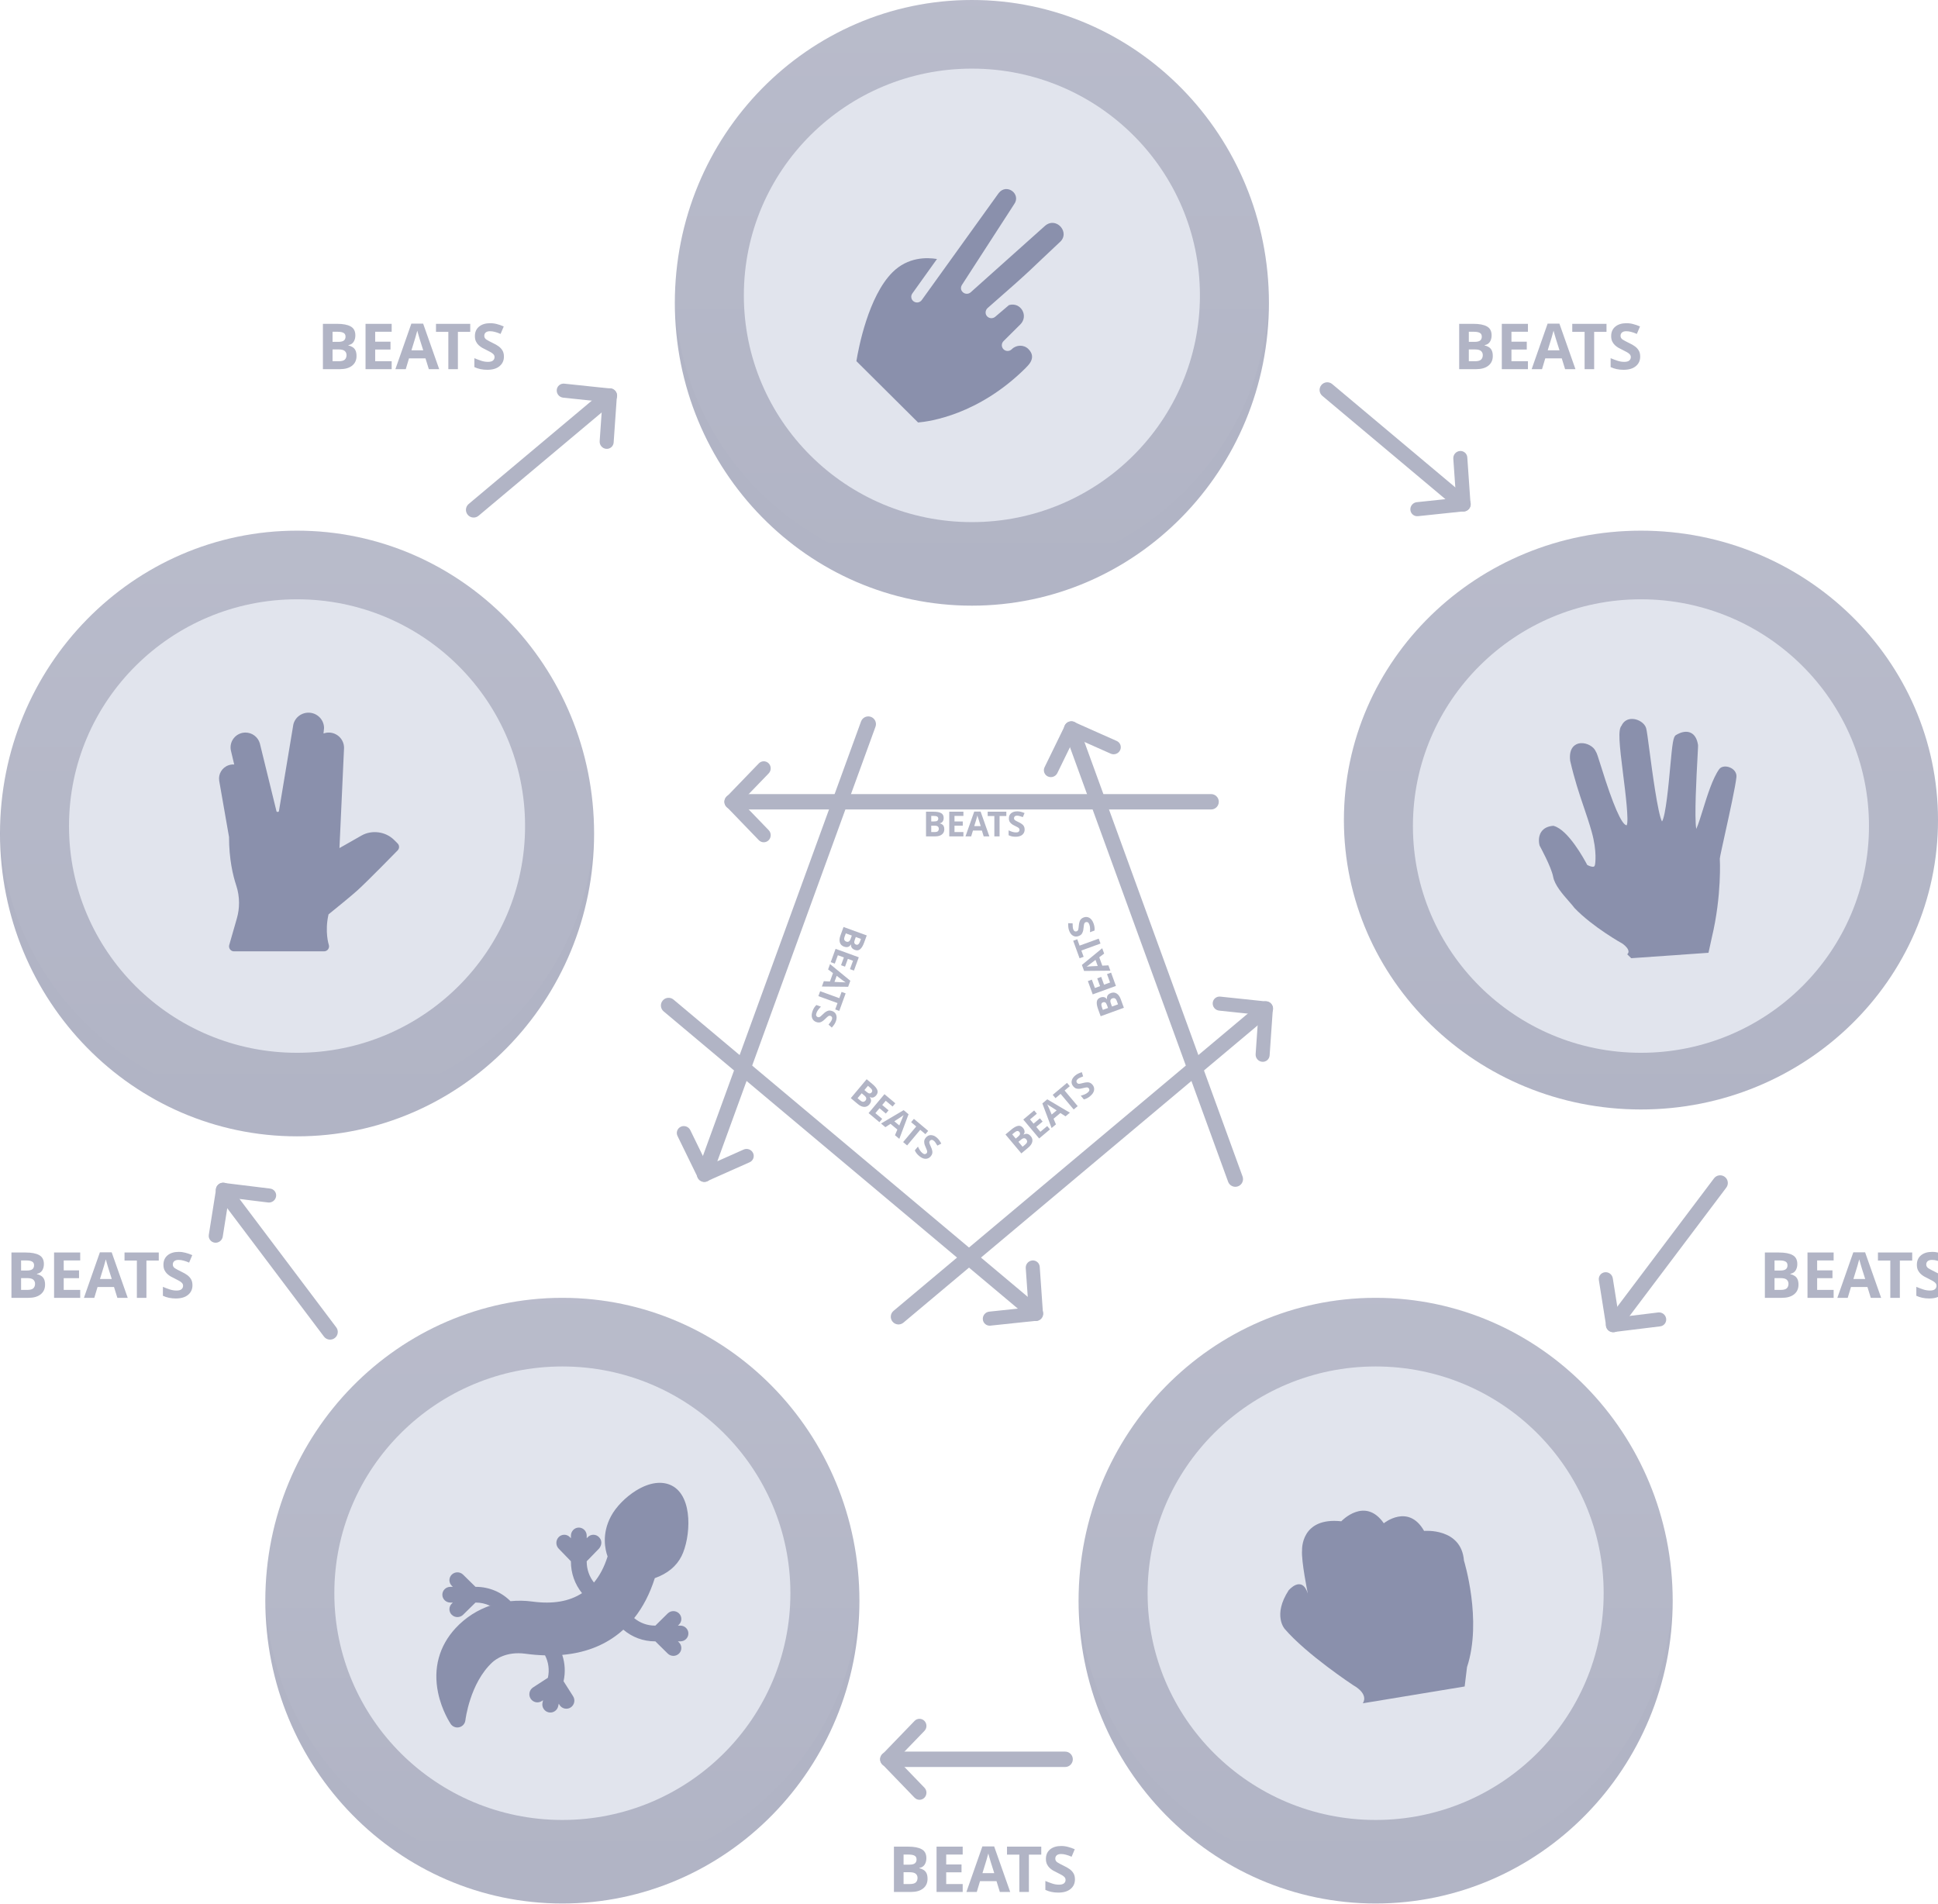
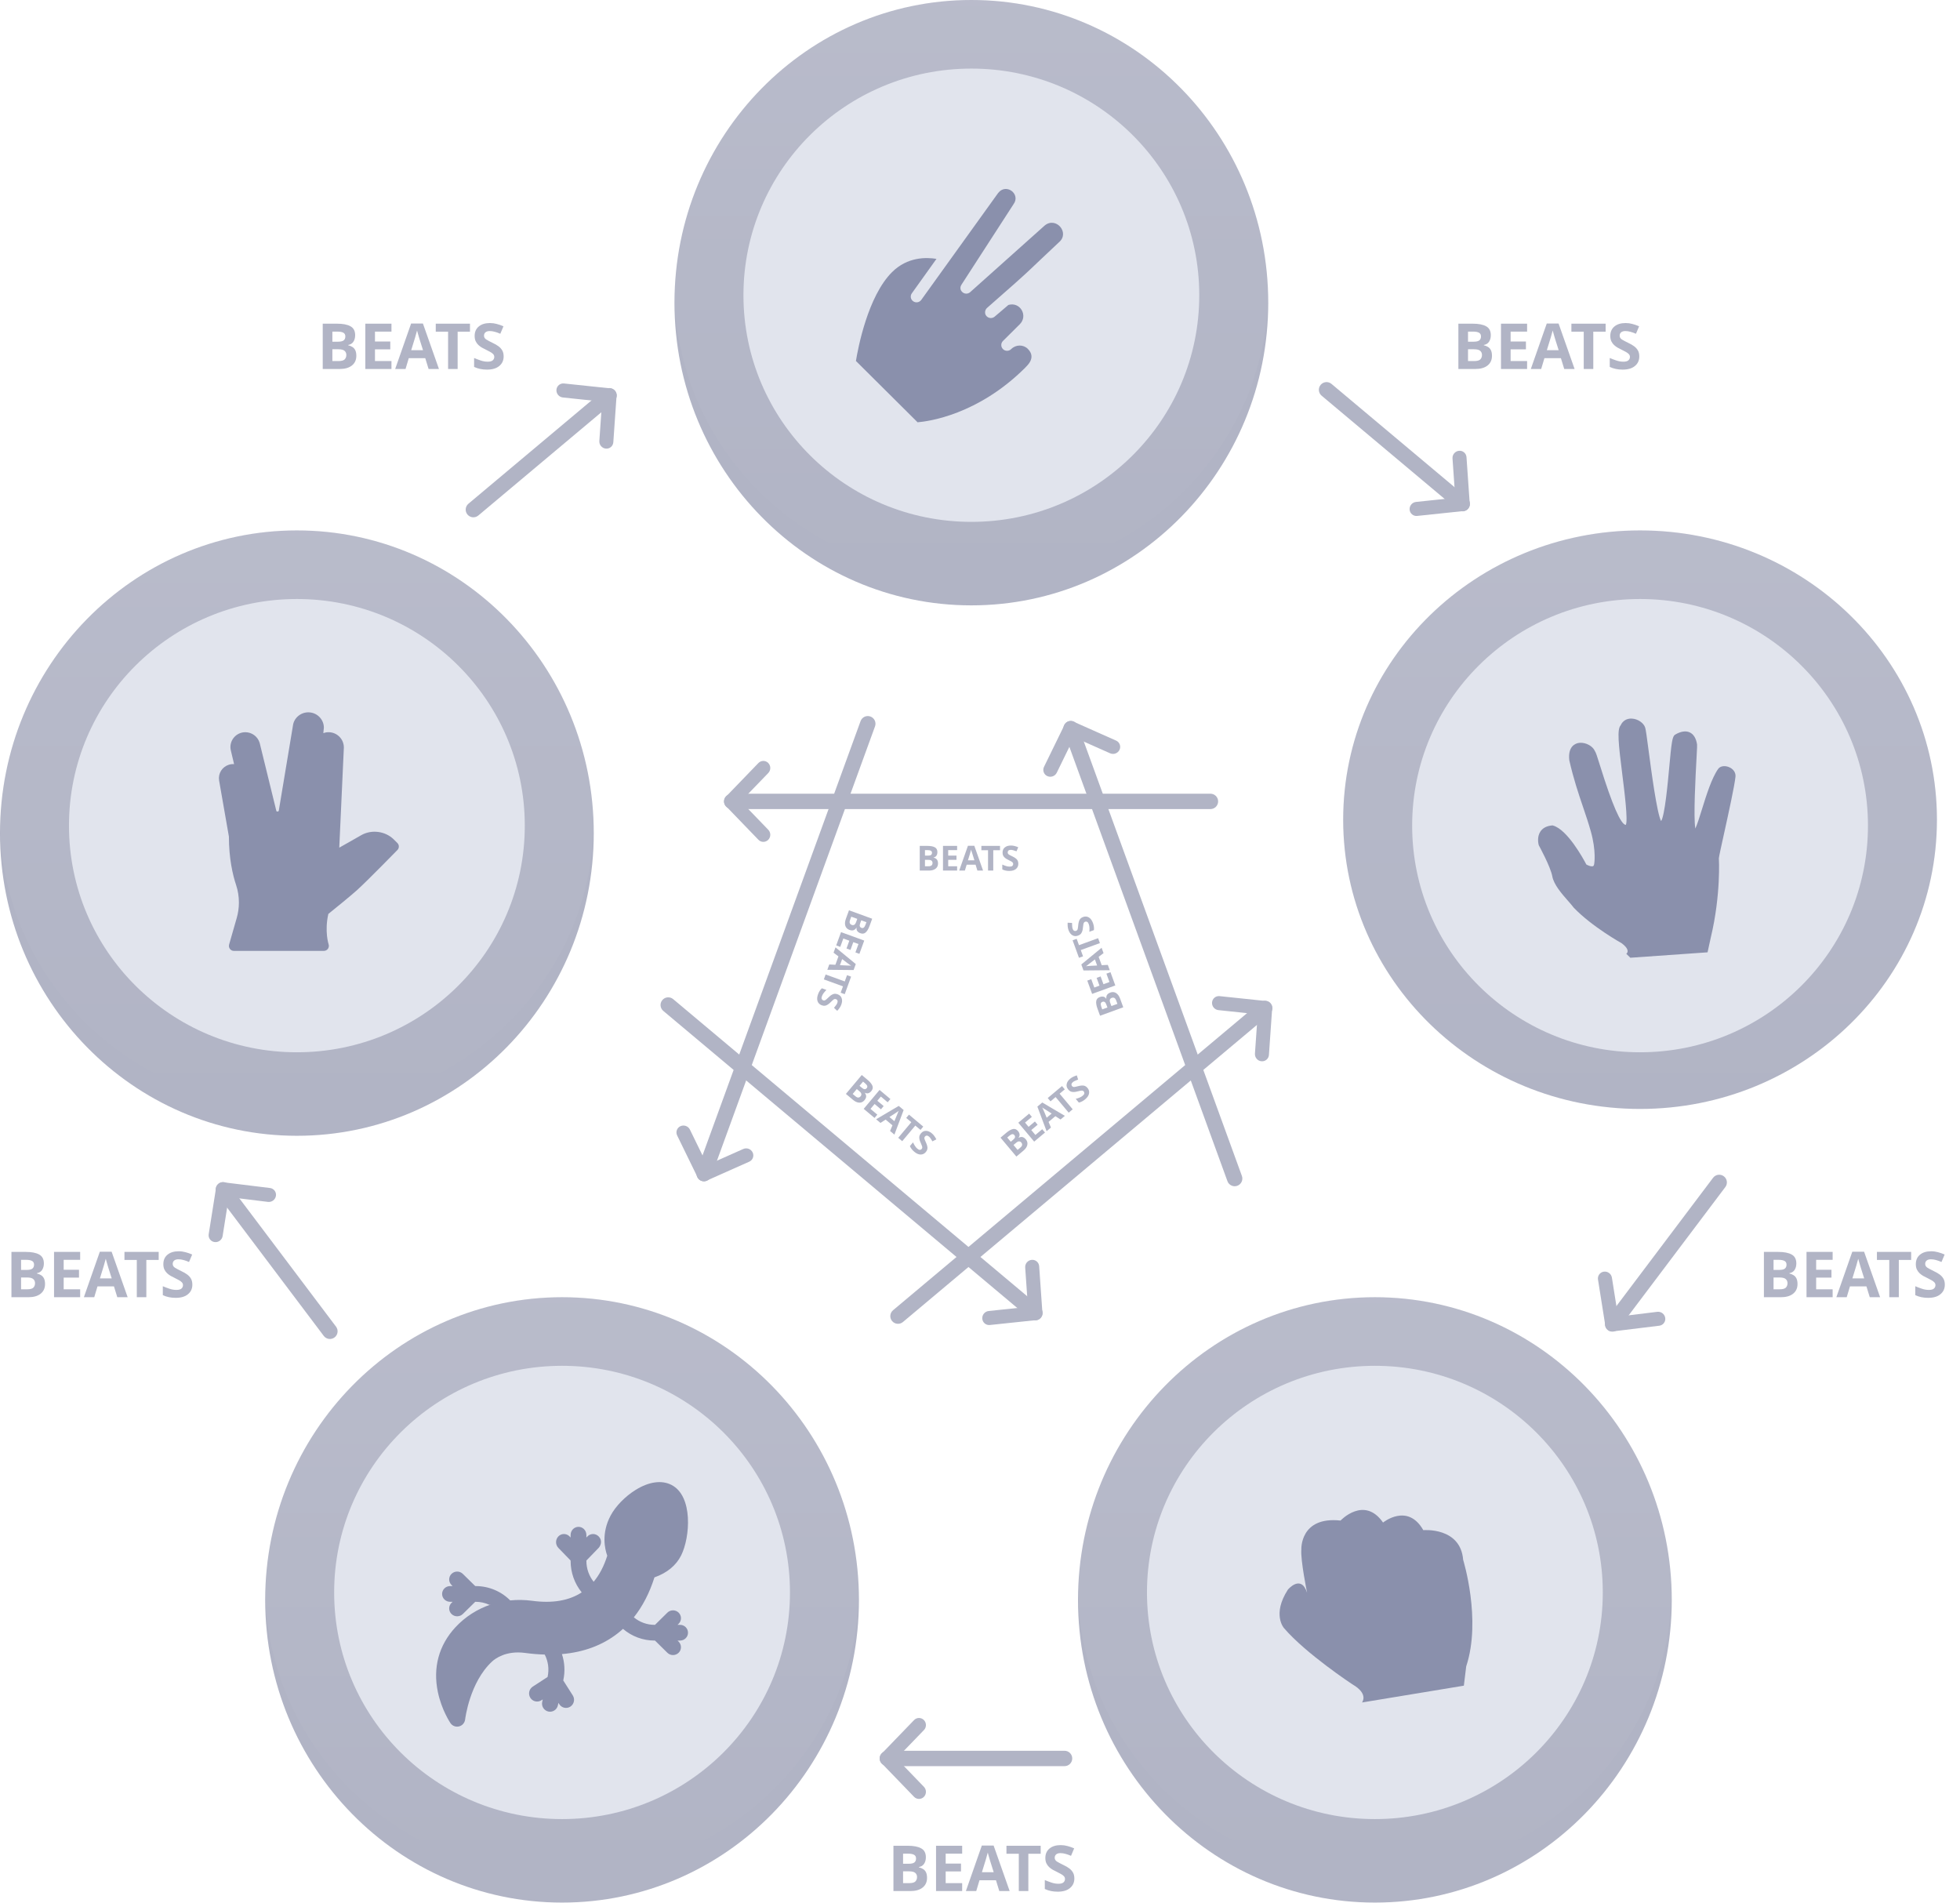
- <svg xmlns="http://www.w3.org/2000/svg" width="336" height="330">
+ <svg xmlns="http://www.w3.org/2000/svg" width="340" height="330">
  <defs>
    <linearGradient id="a" x1="50%" x2="50%" y1="0%" y2="100%">
      <stop offset="0%" stop-color="#FFF" stop-opacity=".097" />
      <stop offset="100%" stop-color="#FFF" stop-opacity="0" />
    </linearGradient>
  </defs>
  <g fill="none" fill-rule="evenodd">
    <g transform="translate(233 92)">
      <ellipse cx="51.5" cy="50.172" fill="#B1B4C5" rx="51.5" ry="50.172" />
      <ellipse cx="51.5" cy="50.172" fill="url(#a)" rx="51.5" ry="50.172" />
      <g transform="translate(11.965 11.897)">
        <ellipse cx="39.535" cy="39.31" fill="#E1E4ED" rx="39.535" ry="39.31" />
        <path fill="#8A90AC" fill-rule="nonzero" d="M54.896 29.133a2.078 2.078 0 00-.874-.14c-.405.028-.732.192-.925.46-1.14 1.595-2.074 4.607-2.827 7.028-.345 1.119-.81 2.616-1.145 3.327-.35-1.991.045-9.287.199-12.096l.002-.046c.107-1.952.121-2.294.098-2.444-.17-1.07-.599-1.774-1.278-2.088-.686-.32-1.577-.178-2.537.399-.481.29-.614 1.288-1.028 5.81l-.001.02c-.228 2.485-.751 8.206-1.395 9.159-.727-1.333-1.728-8.907-2.16-12.185-.301-2.296-.477-3.614-.596-4.012-.249-.834-1.3-1.544-2.34-1.583-.867-.043-1.578.397-1.917 1.162-.635.705-.41 3.045.29 8.586.335 2.637 1.024 8.084.59 8.695-.865-.094-2.35-3.506-4.414-10.144-.58-1.86-.759-2.418-.937-2.663-.35-.853-1.542-1.51-2.61-1.436-.092.006-.18.018-.268.035-.56.11-1.836.625-1.564 2.998.754 3.29 1.573 5.705 2.367 8.05l.016.046c.476 1.404.925 2.731 1.343 4.204.984 3.476.601 5.633.596 5.658-.032.222-.1.357-.204.405a.396.396 0 01-.139.031c-.311.022-.78-.185-1.02-.319-.551-1.051-3.293-6.062-5.778-6.757l-.09-.026-.09.008c-.911.086-1.581.43-1.991 1.023-.649.937-.38 2.13-.315 2.369l.036.086c.02.036 2.013 3.664 2.322 5.352.266 1.447 1.642 3.015 2.748 4.275l.046.051c.36.413.672.769.917 1.099 3.21 3.343 8.287 6.156 8.328 6.179.633.466.985.917 1.023 1.306a.566.566 0 01-.114.41l-.11.116.702.681 13.392-.94.571-2.613c1.766-7.38 1.397-13.672 1.391-13.714.007-.232.502-2.47.9-4.28l.011-.046c.794-3.603 1.78-8.087 1.97-9.793.082-.73-.386-1.399-1.19-1.703z" />
      </g>
    </g>
    <g transform="translate(0 92)">
      <ellipse cx="51.5" cy="52.5" fill="#B1B4C5" rx="51.5" ry="52.5" />
      <ellipse cx="51.5" cy="50.172" fill="url(#a)" rx="51.5" ry="50.172" />
      <g transform="translate(11.965 11.897)">
        <ellipse cx="39.535" cy="39.31" fill="#E1E4ED" rx="39.535" ry="39.31" />
        <path fill="#8A90AC" fill-rule="nonzero" d="M56.968 42.321l-.613-.61c-1.465-1.456-3.86-1.774-5.647-.752l-3.82 2.17.797-17.382a2.654 2.654 0 00-2.659-2.644c-.317 0-.621.056-.904.158l.095-.933c0-1.474-1.211-2.673-2.698-2.673-1.375 0-2.528 1.025-2.674 2.34l-2.45 14.721c-.032.2-.381.18-.418.054l-2.895-11.802a2.598 2.598 0 00-2.487-1.865c-.794 0-1.533.356-2.027.975a2.546 2.546 0 00-.49 2.186l.563 2.376a2.376 2.376 0 00-.949.12 2.445 2.445 0 00-1.652 2.708l1.703 9.739c0 3.842.678 6.685 1.246 8.392.324.974.488 1.999.488 3.045 0 .911-.127 1.818-.38 2.693l-1.32 4.599a.863.863 0 00.833 1.098h15.607a.866.866 0 00.823-1.135c-.009-.022-.734-2.248-.048-5.276.87-.703 3.917-3.166 5.011-4.16 1.809-1.642 6.764-6.716 6.974-6.932a.858.858 0 00-.009-1.21z" />
      </g>
    </g>
    <g transform="translate(117)">
      <ellipse cx="51.5" cy="52.5" fill="#B1B4C5" rx="51.5" ry="52.5" />
      <ellipse cx="51.5" cy="50.172" fill="url(#a)" rx="51.5" ry="50.172" />
      <g transform="translate(11.965 11.897)">
        <ellipse cx="39.535" cy="39.31" fill="#E1E4ED" rx="39.535" ry="39.31" />
        <path fill="#8A90AC" fill-rule="nonzero" d="M29.214 38.974l4.271-5.97c-1.775-.295-5.035-.36-7.705 2.295-4.208 4.184-5.913 13.225-6.268 15.413l10.696 10.636c1.926-.164 10.452-1.296 18.667-9.464.087-.177 2.088-1.647.452-3.274-.78-.776-2.073-.762-2.871.032a1.01 1.01 0 01-1.436.014.996.996 0 01.014-1.428l2.903-2.886c1.476-1.467.085-3.941-1.974-3.347l-2.377 2.023a1.022 1.022 0 01-1.435-.099c-.369-.424-.29-1.067.13-1.429 8.301-7.242 7.09-6.37 12.43-11.347 1.996-1.652-.515-4.575-2.481-2.901L39.31 38.794a1.01 1.01 0 01-1.322-.014c-.427-.367-.437-.895-.158-1.312l9.012-13.931c1.318-1.774-1.275-3.744-2.663-1.956l-13.325 18.53a1.009 1.009 0 01-1.41.246.976.976 0 01-.23-1.383z" />
      </g>
    </g>
    <g transform="translate(187 225)">
      <ellipse cx="51.5" cy="52.5" fill="#B1B4C5" rx="51.5" ry="52.5" />
      <ellipse cx="51.5" cy="50.172" fill="url(#a)" rx="51.5" ry="50.172" />
      <g transform="translate(11.965 11.897)">
        <ellipse cx="39.535" cy="39.31" fill="#E1E4ED" rx="39.535" ry="39.31" />
        <path fill="#8A90AC" fill-rule="nonzero" d="M54.85 33.665c-.455-5.744-6.914-5.157-6.914-5.157-2.726-4.8-6.984-1.323-6.984-1.323-3.272-4.704-7.374-.345-7.374-.345-7.072-.762-6.798 5.013-6.798 5.013-.167 1.836.996 7.515.996 7.515-1.049-3.273-3.325-.556-3.325-.556-2.797 4.312-.691 6.673-.691 6.673 3.785 4.431 11.854 9.75 11.854 9.75 2.92 1.671 1.685 3.161 1.685 3.161l17.67-2.916.407-3.346c2.686-8.114-.525-18.47-.525-18.47z" />
      </g>
    </g>
    <g transform="translate(46 225)">
      <ellipse cx="51.5" cy="52.5" fill="#B1B4C5" rx="51.5" ry="52.5" />
      <ellipse cx="51.5" cy="50.172" fill="url(#a)" rx="51.5" ry="50.172" />
      <g transform="translate(11.965 11.897)">
        <ellipse cx="39.535" cy="39.31" fill="#E1E4ED" rx="39.535" ry="39.31" />
        <path fill="#8A90AC" fill-rule="nonzero" d="M52.31 21.516c2.294-1.419 4.492-1.726 6.19-.865 3.806 1.93 3.255 9.113 1.698 12.226-.88 1.757-2.438 3.04-4.637 3.821-.852 2.695-2.048 5.011-3.575 6.927a5.615 5.615 0 003.607 1.304h.064l2.146-2.116a1.397 1.397 0 011.956 0 1.35 1.35 0 010 1.929l-.19.187H60c.764 0 1.383.61 1.383 1.364 0 .753-.62 1.363-1.383 1.363h-.432l.19.188a1.35 1.35 0 010 1.928c-.27.267-.624.4-.978.4s-.708-.133-.978-.4l-2.146-2.116h-.064a8.404 8.404 0 01-5.487-2.027 15.99 15.99 0 01-.913.77c-2.65 2.07-5.892 3.275-9.68 3.604.478 1.435.571 2.99.244 4.507l-.013.063 1.651 2.598a1.416 1.416 0 01-.418 1.944 1.387 1.387 0 01-1.924-.423l-.146-.23-.093.43a1.396 1.396 0 01-1.656 1.075 1.407 1.407 0 01-1.065-1.674l.093-.43-.228.148c-.647.42-1.508.231-1.924-.423a1.416 1.416 0 01.419-1.944l2.57-1.67.014-.063a5.721 5.721 0 00-.507-3.827 31.796 31.796 0 01-3.407-.283c-3.328-.45-5.215 1.016-5.714 1.476-3.92 3.613-4.679 9.998-4.686 10.062a1.403 1.403 0 01-1.391 1.247 1.4 1.4 0 01-1.158-.615c-.063-.093-1.538-2.295-2.185-5.403-.879-4.22.169-8.093 3.03-11.197a14.707 14.707 0 016.21-3.985l-.292.076a5.682 5.682 0 00-2.397-.53h-.064l-2.154 2.116c-.271.267-.627.4-.982.4s-.71-.133-.982-.4a1.347 1.347 0 010-1.928l.191-.188h-.433c-.767 0-1.389-.61-1.389-1.363 0-.754.622-1.364 1.389-1.364h.433l-.19-.188a1.347 1.347 0 010-1.928 1.406 1.406 0 011.963 0l2.154 2.116h.064c2.345 0 4.568.96 6.152 2.643l-.154-.158a16.297 16.297 0 013.802.067c3.513.475 6.386-.013 8.604-1.456a8.658 8.658 0 01-1.924-5.463v-.065l-2.124-2.19a1.442 1.442 0 010-1.995 1.34 1.34 0 011.936 0l.187.194v-.44c0-.78.613-1.411 1.37-1.411.755 0 1.368.631 1.368 1.41v.441l.188-.194a1.34 1.34 0 011.935 0c.815.84.227 1.762 0 1.996l-2.123 2.189v.065c0 1.332.45 2.606 1.259 3.618 1.002-1.198 1.79-2.703 2.36-4.514-.417-1.153-1.065-3.882.589-6.978.866-1.622 2.531-3.326 4.345-4.448z" />
      </g>
    </g>
    <g fill="#B1B4C5" transform="rotate(-40 152.162 -62.778)">
      <rect width="32.692" height="2.667" y="6.667" rx="1.333" />
      <path d="M27.437 1.343l5.617 5.819c.47.487.466 1.26-.009 1.744a1.187 1.187 0 01-1.7-.009l-5.617-5.819a1.249 1.249 0 01.009-1.744 1.187 1.187 0 011.7.009z" />
      <path d="M25.728 12.922l5.617-5.82a1.187 1.187 0 011.7-.008c.475.483.48 1.257.009 1.744l-5.617 5.82a1.187 1.187 0 01-1.7.008 1.249 1.249 0 01-.009-1.744z" />
    </g>
    <g fill="#B1B4C5" transform="scale(1 -1) rotate(-40 11.858 -344.091)">
      <rect width="32.692" height="2.667" y="6.667" rx="1.333" />
      <path d="M27.437 1.343l5.617 5.819c.47.487.466 1.26-.009 1.744a1.187 1.187 0 01-1.7-.009l-5.617-5.819a1.249 1.249 0 01.009-1.744 1.187 1.187 0 011.7.009z" />
      <path d="M25.728 12.922l5.617-5.82a1.187 1.187 0 011.7-.008c.475.483.48 1.257.009 1.744l-5.617 5.82a1.187 1.187 0 01-1.7.008 1.249 1.249 0 01-.009-1.744z" />
    </g>
    <g fill="#B1B4C5" transform="rotate(127 100.649 180.558)">
      <rect width="32.692" height="2.667" y="6.667" rx="1.333" />
      <path d="M27.437 1.343l5.617 5.819c.47.487.466 1.26-.009 1.744a1.187 1.187 0 01-1.7-.009l-5.617-5.819a1.249 1.249 0 01.009-1.744 1.187 1.187 0 011.7.009z" />
      <path d="M25.728 12.922l5.617-5.82a1.187 1.187 0 011.7-.008c.475.483.48 1.257.009 1.744l-5.617 5.82a1.187 1.187 0 01-1.7.008 1.249 1.249 0 01-.009-1.744z" />
    </g>
    <g fill="#B1B4C5" transform="matrix(-1 0 0 1 186 297)">
      <rect width="32.692" height="2.667" y="6.667" rx="1.333" />
      <path d="M27.437 1.343l5.617 5.819c.47.487.466 1.26-.009 1.744a1.187 1.187 0 01-1.7-.009l-5.617-5.819a1.249 1.249 0 01.009-1.744 1.187 1.187 0 011.7.009z" />
      <path d="M25.728 12.922l5.617-5.82a1.187 1.187 0 011.7-.008c.475.483.48 1.257.009 1.744l-5.617 5.82a1.187 1.187 0 01-1.7.008 1.249 1.249 0 01-.009-1.744z" />
    </g>
    <g fill="#B1B4C5" transform="scale(-1 1) rotate(-53 195.597 178.185)">
      <rect width="32.692" height="2.667" y="6.667" rx="1.333" />
      <path d="M27.437 1.343l5.617 5.819c.47.487.466 1.26-.009 1.744a1.187 1.187 0 01-1.7-.009l-5.617-5.819a1.249 1.249 0 01.009-1.744 1.187 1.187 0 011.7.009z" />
      <path d="M25.728 12.922l5.617-5.82a1.187 1.187 0 011.7-.008c.475.483.48 1.257.009 1.744l-5.617 5.82a1.187 1.187 0 01-1.7.008 1.249 1.249 0 01-.009-1.744z" />
    </g>
    <g fill="#B1B4C5">
      <g transform="matrix(-1 0 0 1 212 131)">
        <rect width="85" height="2.667" x=".692" y="6.667" rx="1.333" />
        <path d="M80.437 1.343l5.617 5.819c.47.487.466 1.26-.009 1.744a1.187 1.187 0 01-1.7-.009l-5.617-5.819a1.249 1.249 0 01.009-1.744 1.187 1.187 0 011.7.009z" />
        <path d="M78.728 12.922l5.617-5.82a1.187 1.187 0 011.7-.008c.475.483.48 1.257.009 1.744l-5.617 5.82a1.187 1.187 0 01-1.7.008 1.249 1.249 0 01-.009-1.744z" />
      </g>
      <text font-family="BarlowSemiCondensed-Bold, Barlow Semi Condensed" font-size="6" font-style="condensed" font-weight="bold" transform="translate(124 131)">
-         <tspan x="36" y="14">BEATS</tspan>
+         <tspan x="35" y="20">BEATS</tspan>
      </text>
      <g transform="rotate(40 -169.505 247.617)">
        <rect width="85" height="2.667" x=".692" y="6.667" rx="1.333" />
        <path d="M80.437 1.343l5.617 5.819c.47.487.466 1.26-.009 1.744a1.187 1.187 0 01-1.7-.009l-5.617-5.819a1.249 1.249 0 01.009-1.744 1.187 1.187 0 011.7.009z" />
        <path d="M78.728 12.922l5.617-5.82a1.187 1.187 0 011.7-.008c.475.483.48 1.257.009 1.744l-5.617 5.82a1.187 1.187 0 01-1.7.008 1.249 1.249 0 01-.009-1.744z" />
      </g>
      <text font-family="BarlowSemiCondensed-Bold, Barlow Semi Condensed" font-size="6" font-style="condensed" font-weight="bold" transform="rotate(40 -161.263 250.617)">
-         <tspan x="36" y="6">BEATS</tspan>
+         <tspan x="35" y="6">BEATS</tspan>
      </text>
      <g transform="rotate(-40 381.505 -93.07)">
        <rect width="85" height="2.667" x=".692" y="6.667" rx="1.333" />
        <path d="M80.437 1.343l5.617 5.819c.47.487.466 1.26-.009 1.744a1.187 1.187 0 01-1.7-.009l-5.617-5.819a1.249 1.249 0 01.009-1.744 1.187 1.187 0 011.7.009z" />
        <path d="M78.728 12.922l5.617-5.82a1.187 1.187 0 011.7-.008c.475.483.48 1.257.009 1.744l-5.617 5.82a1.187 1.187 0 01-1.7.008 1.249 1.249 0 01-.009-1.744z" />
      </g>
      <text font-family="BarlowSemiCondensed-Bold, Barlow Semi Condensed" font-size="6" font-style="condensed" font-weight="bold" transform="rotate(-40 373.263 -90.07)">
-         <tspan x="36" y="6">BEATS</tspan>
+         <tspan x="35" y="6">BEATS</tspan>
      </text>
      <g>
        <g transform="rotate(-110 176.867 31.934)">
          <rect width="85" height="2.667" x=".692" y="6.667" rx="1.333" />
          <path d="M80.437 1.343l5.617 5.819c.47.487.466 1.26-.009 1.744a1.187 1.187 0 01-1.7-.009l-5.617-5.819a1.249 1.249 0 01.009-1.744 1.187 1.187 0 011.7.009z" />
          <path d="M78.728 12.922l5.617-5.82a1.187 1.187 0 011.7-.008c.475.483.48 1.257.009 1.744l-5.617 5.82a1.187 1.187 0 01-1.7.008 1.249 1.249 0 01-.009-1.744z" />
        </g>
        <text font-family="BarlowSemiCondensed-Bold, Barlow Semi Condensed" font-size="6" font-style="condensed" font-weight="bold" transform="rotate(-110 174.766 34.934)">
          <tspan x="36" y="6">BEATS</tspan>
        </text>
      </g>
      <g>
        <g transform="rotate(110 35.133 118.76)">
          <rect width="85" height="2.667" x=".692" y="6.667" rx="1.333" />
          <path d="M80.437 1.343l5.617 5.819c.47.487.466 1.26-.009 1.744a1.187 1.187 0 01-1.7-.009l-5.617-5.819a1.249 1.249 0 01.009-1.744 1.187 1.187 0 011.7.009z" />
          <path d="M78.728 12.922l5.617-5.82a1.187 1.187 0 011.7-.008c.475.483.48 1.257.009 1.744l-5.617 5.82a1.187 1.187 0 01-1.7.008 1.249 1.249 0 01-.009-1.744z" />
        </g>
        <text font-family="BarlowSemiCondensed-Bold, Barlow Semi Condensed" font-size="6" font-style="condensed" font-weight="bold" transform="rotate(110 37.234 121.76)">
-           <tspan x="36" y="6">BEATS</tspan>
+           <tspan x="33" y="6">BEATS</tspan>
        </text>
      </g>
    </g>
    <text fill="#B1B4C5" font-family="BarlowSemiCondensed-Bold, Barlow Semi Condensed" font-size="11" font-style="condensed" font-weight="bold">
      <tspan x="252" y="64">BEATS</tspan>
    </text>
    <text fill="#B1B4C5" font-family="BarlowSemiCondensed-Bold, Barlow Semi Condensed" font-size="11" font-style="condensed" font-weight="bold">
      <tspan x="55" y="64">BEATS</tspan>
    </text>
    <text fill="#B1B4C5" font-family="BarlowSemiCondensed-Bold, Barlow Semi Condensed" font-size="11" font-style="condensed" font-weight="bold">
      <tspan x="305" y="225">BEATS</tspan>
    </text>
    <text fill="#B1B4C5" font-family="BarlowSemiCondensed-Bold, Barlow Semi Condensed" font-size="11" font-style="condensed" font-weight="bold">
      <tspan x="1" y="225">BEATS</tspan>
    </text>
    <text fill="#B1B4C5" font-family="BarlowSemiCondensed-Bold, Barlow Semi Condensed" font-size="11" font-style="condensed" font-weight="bold">
      <tspan x="154" y="328">BEATS</tspan>
    </text>
  </g>
</svg>
